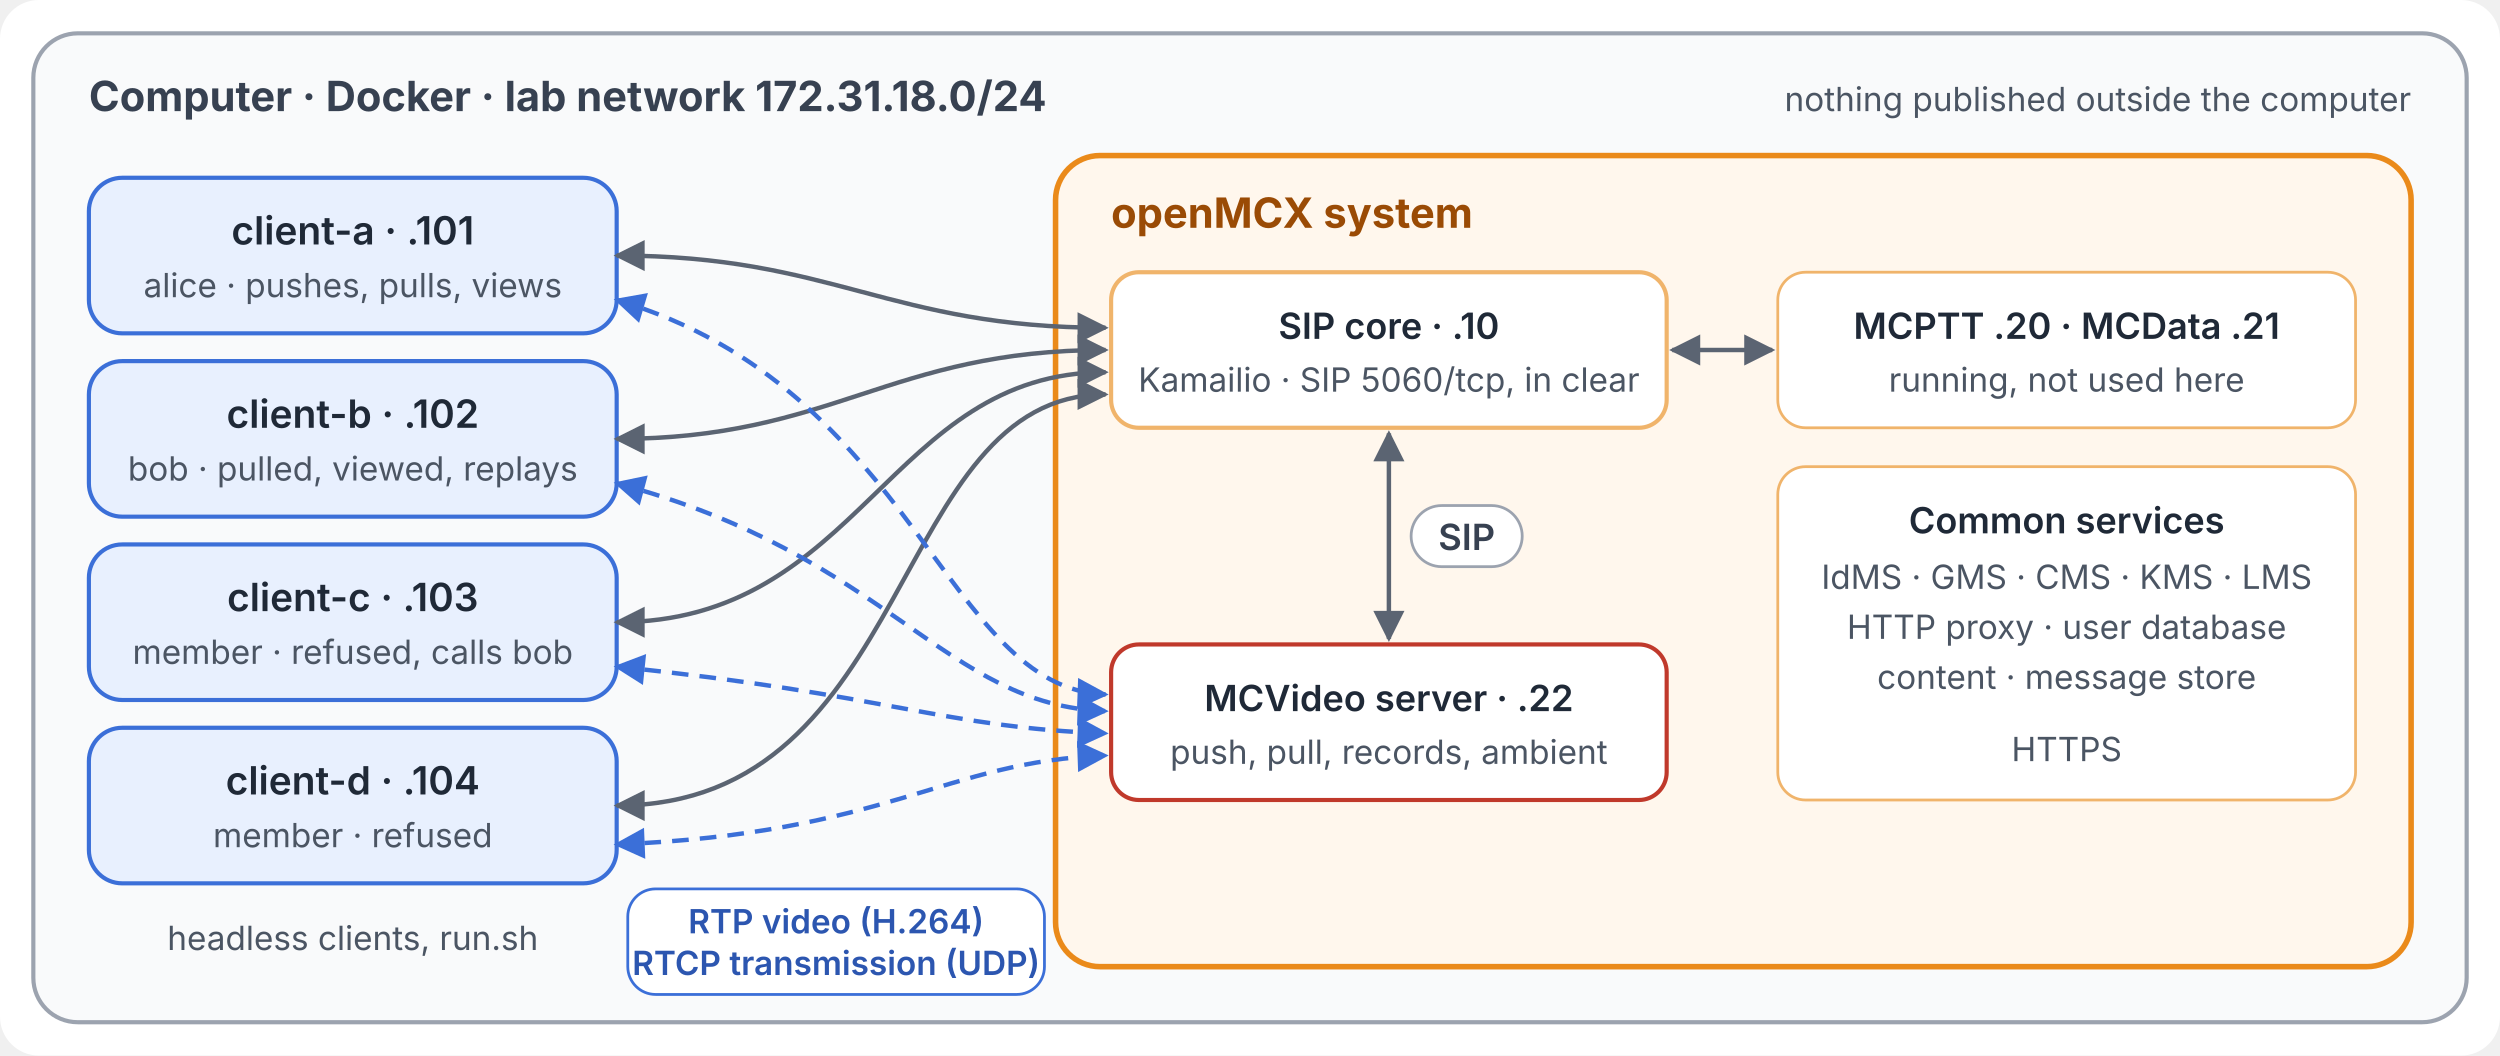
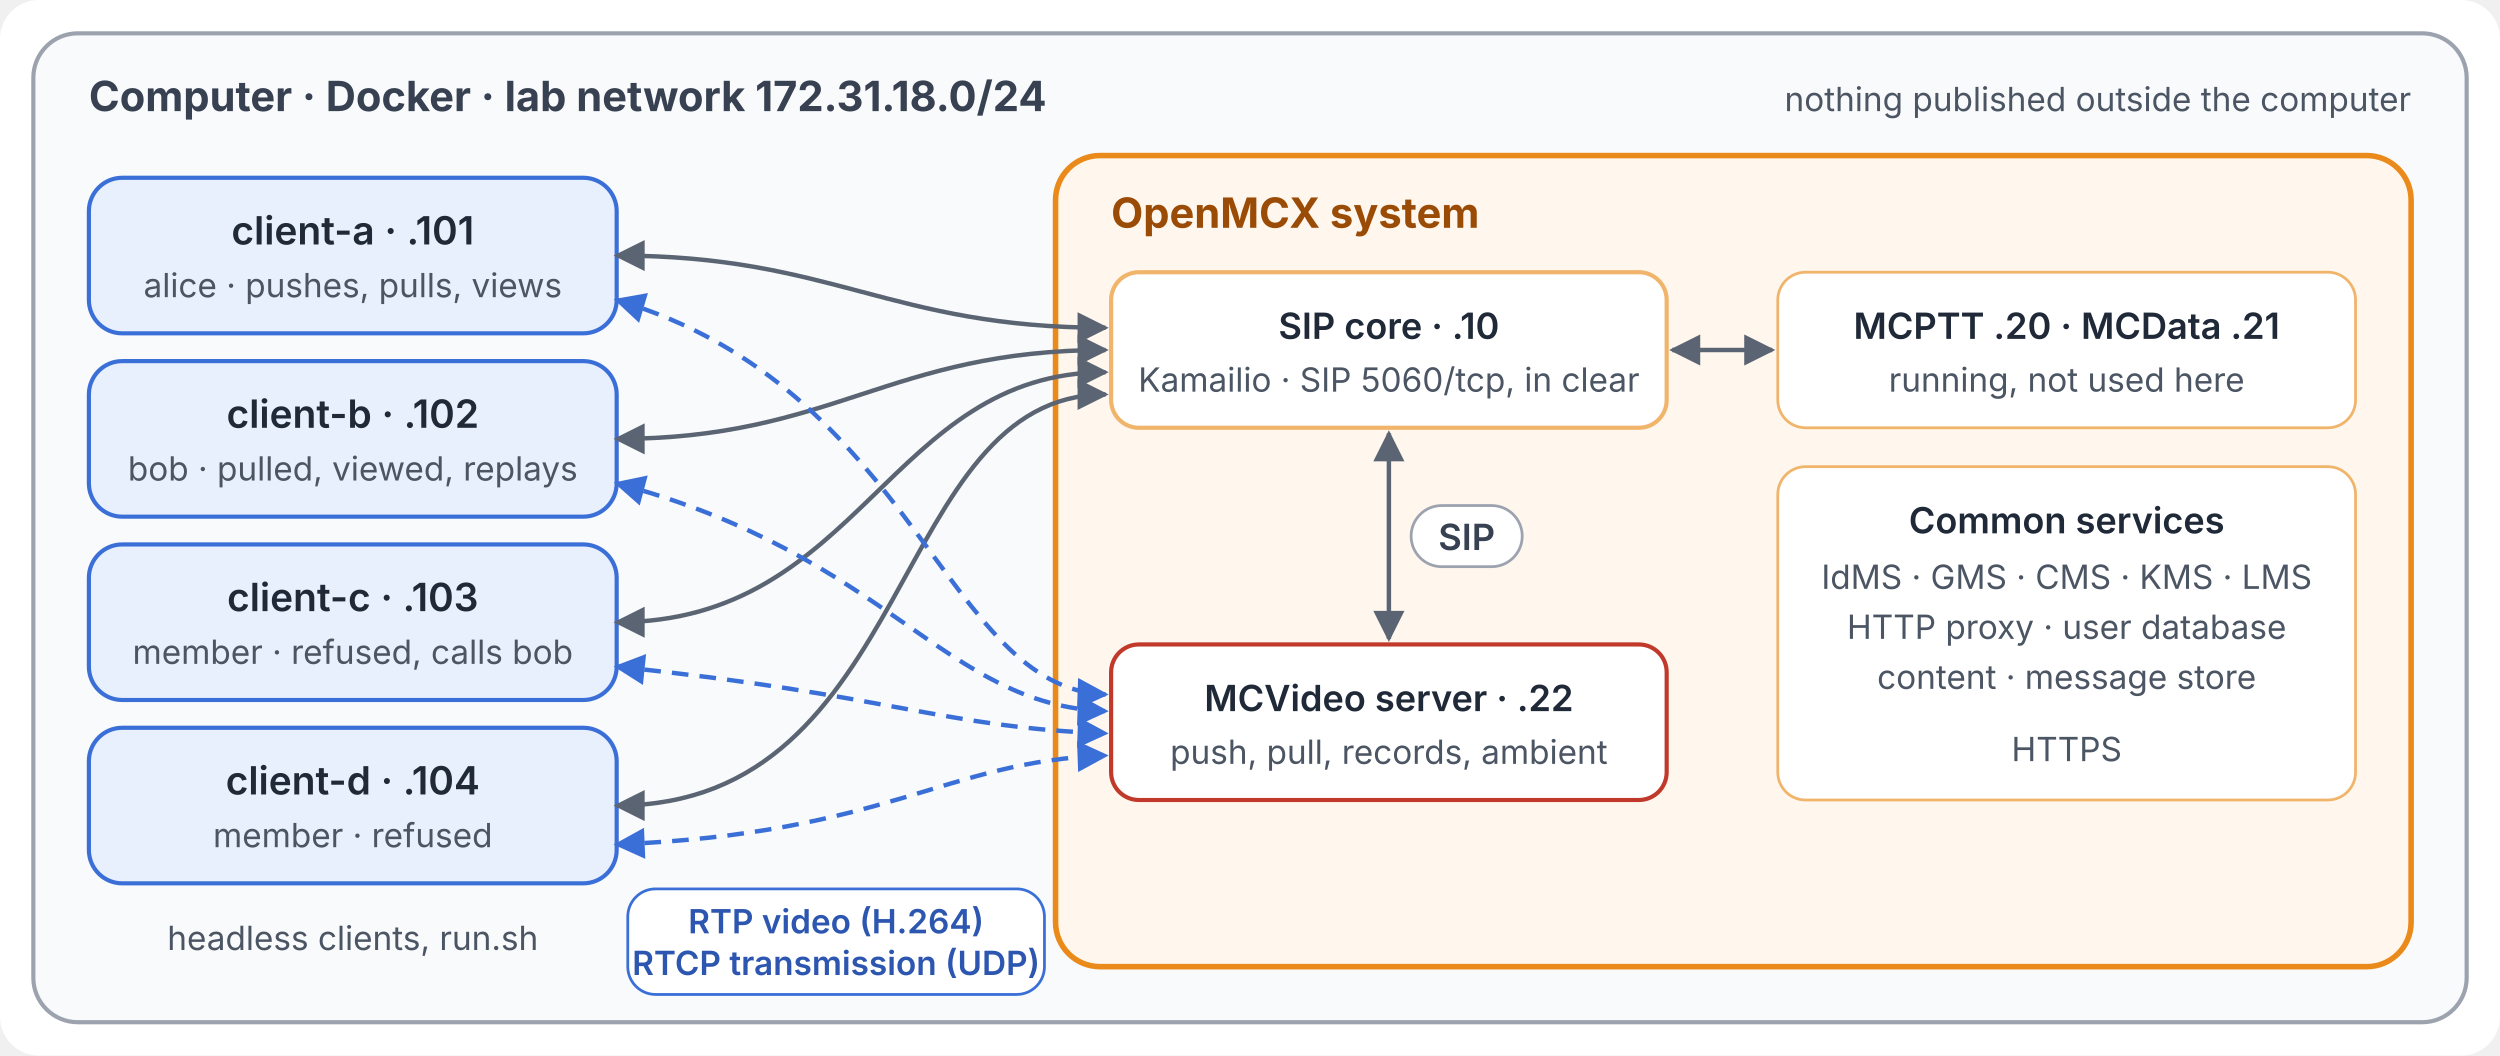
<svg xmlns="http://www.w3.org/2000/svg" width="900" height="380" viewBox="0 0 900 380" font-family="Inter, 'Segoe UI', Helvetica, Arial, sans-serif">
  <defs>
    <marker id="arrow" viewBox="0 0 10 10" refX="9" refY="5" markerWidth="7" markerHeight="7" orient="auto-start-reverse">
      <path d="M0,0 L10,5 L0,10 z" fill="#5b6472" />
    </marker>
    <marker id="arrow-blue" viewBox="0 0 10 10" refX="9" refY="5" markerWidth="7" markerHeight="7" orient="auto-start-reverse">
      <path d="M0,0 L10,5 L0,10 z" fill="#3b6fd8" />
    </marker>
  </defs>
  <rect width="900" height="380" rx="14" fill="#ffffff" />
  <rect x="12" y="12" width="876" height="356" rx="16" fill="#f9fafb" stroke="#9ca3af" stroke-width="1.5" />
  <text x="32" y="40" font-size="15" font-weight="700" fill="#374151">Computer · Docker · lab network 172.31.18.0/24</text>
  <text x="868" y="40" text-anchor="end" font-size="12" fill="#4b5563">nothing published outside the computer</text>
  <g font-size="14" fill="#1f2937">
    <rect x="32" y="64" width="190" height="56" rx="12" fill="#e8f0fe" stroke="#3b6fd8" stroke-width="1.5" />
    <text x="127" y="88" text-anchor="middle" font-weight="600">client-a · .101</text>
    <text x="127" y="107" text-anchor="middle" font-size="12" fill="#4b5563">alice · pushes, pulls, views</text>
    <rect x="32" y="130" width="190" height="56" rx="12" fill="#e8f0fe" stroke="#3b6fd8" stroke-width="1.5" />
    <text x="127" y="154" text-anchor="middle" font-weight="600">client-b · .102</text>
    <text x="127" y="173" text-anchor="middle" font-size="12" fill="#4b5563">bob · pulled, viewed, replays</text>
    <rect x="32" y="196" width="190" height="56" rx="12" fill="#e8f0fe" stroke="#3b6fd8" stroke-width="1.5" />
    <text x="127" y="220" text-anchor="middle" font-weight="600">client-c · .103</text>
    <text x="127" y="239" text-anchor="middle" font-size="12" fill="#4b5563">member · refused, calls bob</text>
    <rect x="32" y="262" width="190" height="56" rx="12" fill="#e8f0fe" stroke="#3b6fd8" stroke-width="1.5" />
    <text x="127" y="286" text-anchor="middle" font-weight="600">client-d · .104</text>
    <text x="127" y="305" text-anchor="middle" font-size="12" fill="#4b5563">member · refused</text>
  </g>
  <text x="127" y="342" text-anchor="middle" font-size="12" fill="#4b5563">headless clients, run.sh</text>
  <rect x="380" y="56" width="488" height="292" rx="16" fill="#fff7ed" stroke="#ea8a1a" stroke-width="2" />
-   <text x="400" y="82" font-size="15" font-weight="700" fill="#9a4b05">openMCX system</text>
+   <text x="400" y="82" font-size="15" font-weight="700" fill="#9a4b05">OpenMCX system</text>
  <g font-size="13" fill="#1f2937">
    <rect x="400" y="98" width="200" height="56" rx="10" fill="#ffffff" stroke="#f0b46b" stroke-width="1.5" />
    <text x="500" y="122" text-anchor="middle" font-weight="600">SIP core · .10</text>
    <text x="500" y="141" text-anchor="middle" font-size="12" fill="#4b5563">Kamailio · SIP 5060/tcp, in clear</text>
    <rect x="400" y="232" width="200" height="56" rx="10" fill="#ffffff" stroke="#c0392b" stroke-width="1.5" />
    <text x="500" y="256" text-anchor="middle" font-weight="600">MCVideo server · .22</text>
    <text x="500" y="275" text-anchor="middle" font-size="12" fill="#4b5563">push, pull, records, ambient</text>
    <rect x="640" y="98" width="208" height="56" rx="10" fill="#ffffff" stroke="#f0b46b" />
    <text x="744" y="122" text-anchor="middle" font-weight="600">MCPTT .20 · MCData .21</text>
    <text x="744" y="141" text-anchor="middle" font-size="12" fill="#4b5563">running, not used here</text>
    <rect x="640" y="168" width="208" height="120" rx="10" fill="#ffffff" stroke="#f0b46b" />
    <text x="744" y="192" text-anchor="middle" font-weight="600">Common services</text>
    <text x="744" y="212" text-anchor="middle" font-size="12" fill="#4b5563">IdMS · GMS · CMS · KMS · LMS</text>
    <text x="744" y="230" text-anchor="middle" font-size="12" fill="#4b5563">HTTP proxy · user database</text>
    <text x="744" y="248" text-anchor="middle" font-size="12" fill="#4b5563">content · message store</text>
    <text x="744" y="274" text-anchor="middle" font-size="12" fill="#4b5563">HTTPS</text>
  </g>
  <g stroke="#5b6472" stroke-width="1.6" fill="none">
    <path d="M222,92 C300,92 320,118 398,118" marker-end="url(#arrow)" marker-start="url(#arrow)" />
    <path d="M222,158 C300,158 320,126 398,126" marker-end="url(#arrow)" marker-start="url(#arrow)" />
    <path d="M222,224 C310,224 320,134 398,134" marker-end="url(#arrow)" marker-start="url(#arrow)" />
    <path d="M222,290 C330,290 320,142 398,142" marker-end="url(#arrow)" marker-start="url(#arrow)" />
    <path d="M500,156 L500,230" marker-end="url(#arrow)" marker-start="url(#arrow)" />
    <path d="M602,126 L638,126" marker-end="url(#arrow)" marker-start="url(#arrow)" />
  </g>
  <rect x="508" y="182" width="40" height="22" rx="11" fill="#ffffff" stroke="#9ca3af" />
  <text x="528" y="198" text-anchor="middle" font-size="13" font-weight="600" fill="#374151">SIP</text>
  <g stroke="#3b6fd8" stroke-width="1.6" fill="none" stroke-dasharray="6 4">
    <path d="M222,108 C330,140 340,248 398,250" marker-end="url(#arrow-blue)" marker-start="url(#arrow-blue)" />
    <path d="M222,174 C320,200 340,254 398,256" marker-end="url(#arrow-blue)" marker-start="url(#arrow-blue)" />
    <path d="M222,240 C320,250 340,262 398,264" marker-end="url(#arrow-blue)" marker-start="url(#arrow-blue)" />
    <path d="M222,304 C320,300 340,274 398,272" marker-end="url(#arrow-blue)" marker-start="url(#arrow-blue)" />
  </g>
  <rect x="226" y="320" width="150" height="38" rx="10" fill="#ffffff" stroke="#3b6fd8" />
  <text x="301" y="336" text-anchor="middle" font-size="12" font-weight="600" fill="#2c56b0">RTP video (H.264)</text>
  <text x="301" y="351" text-anchor="middle" font-size="12" font-weight="600" fill="#2c56b0">RTCP transmission (UDP)</text>
</svg>
